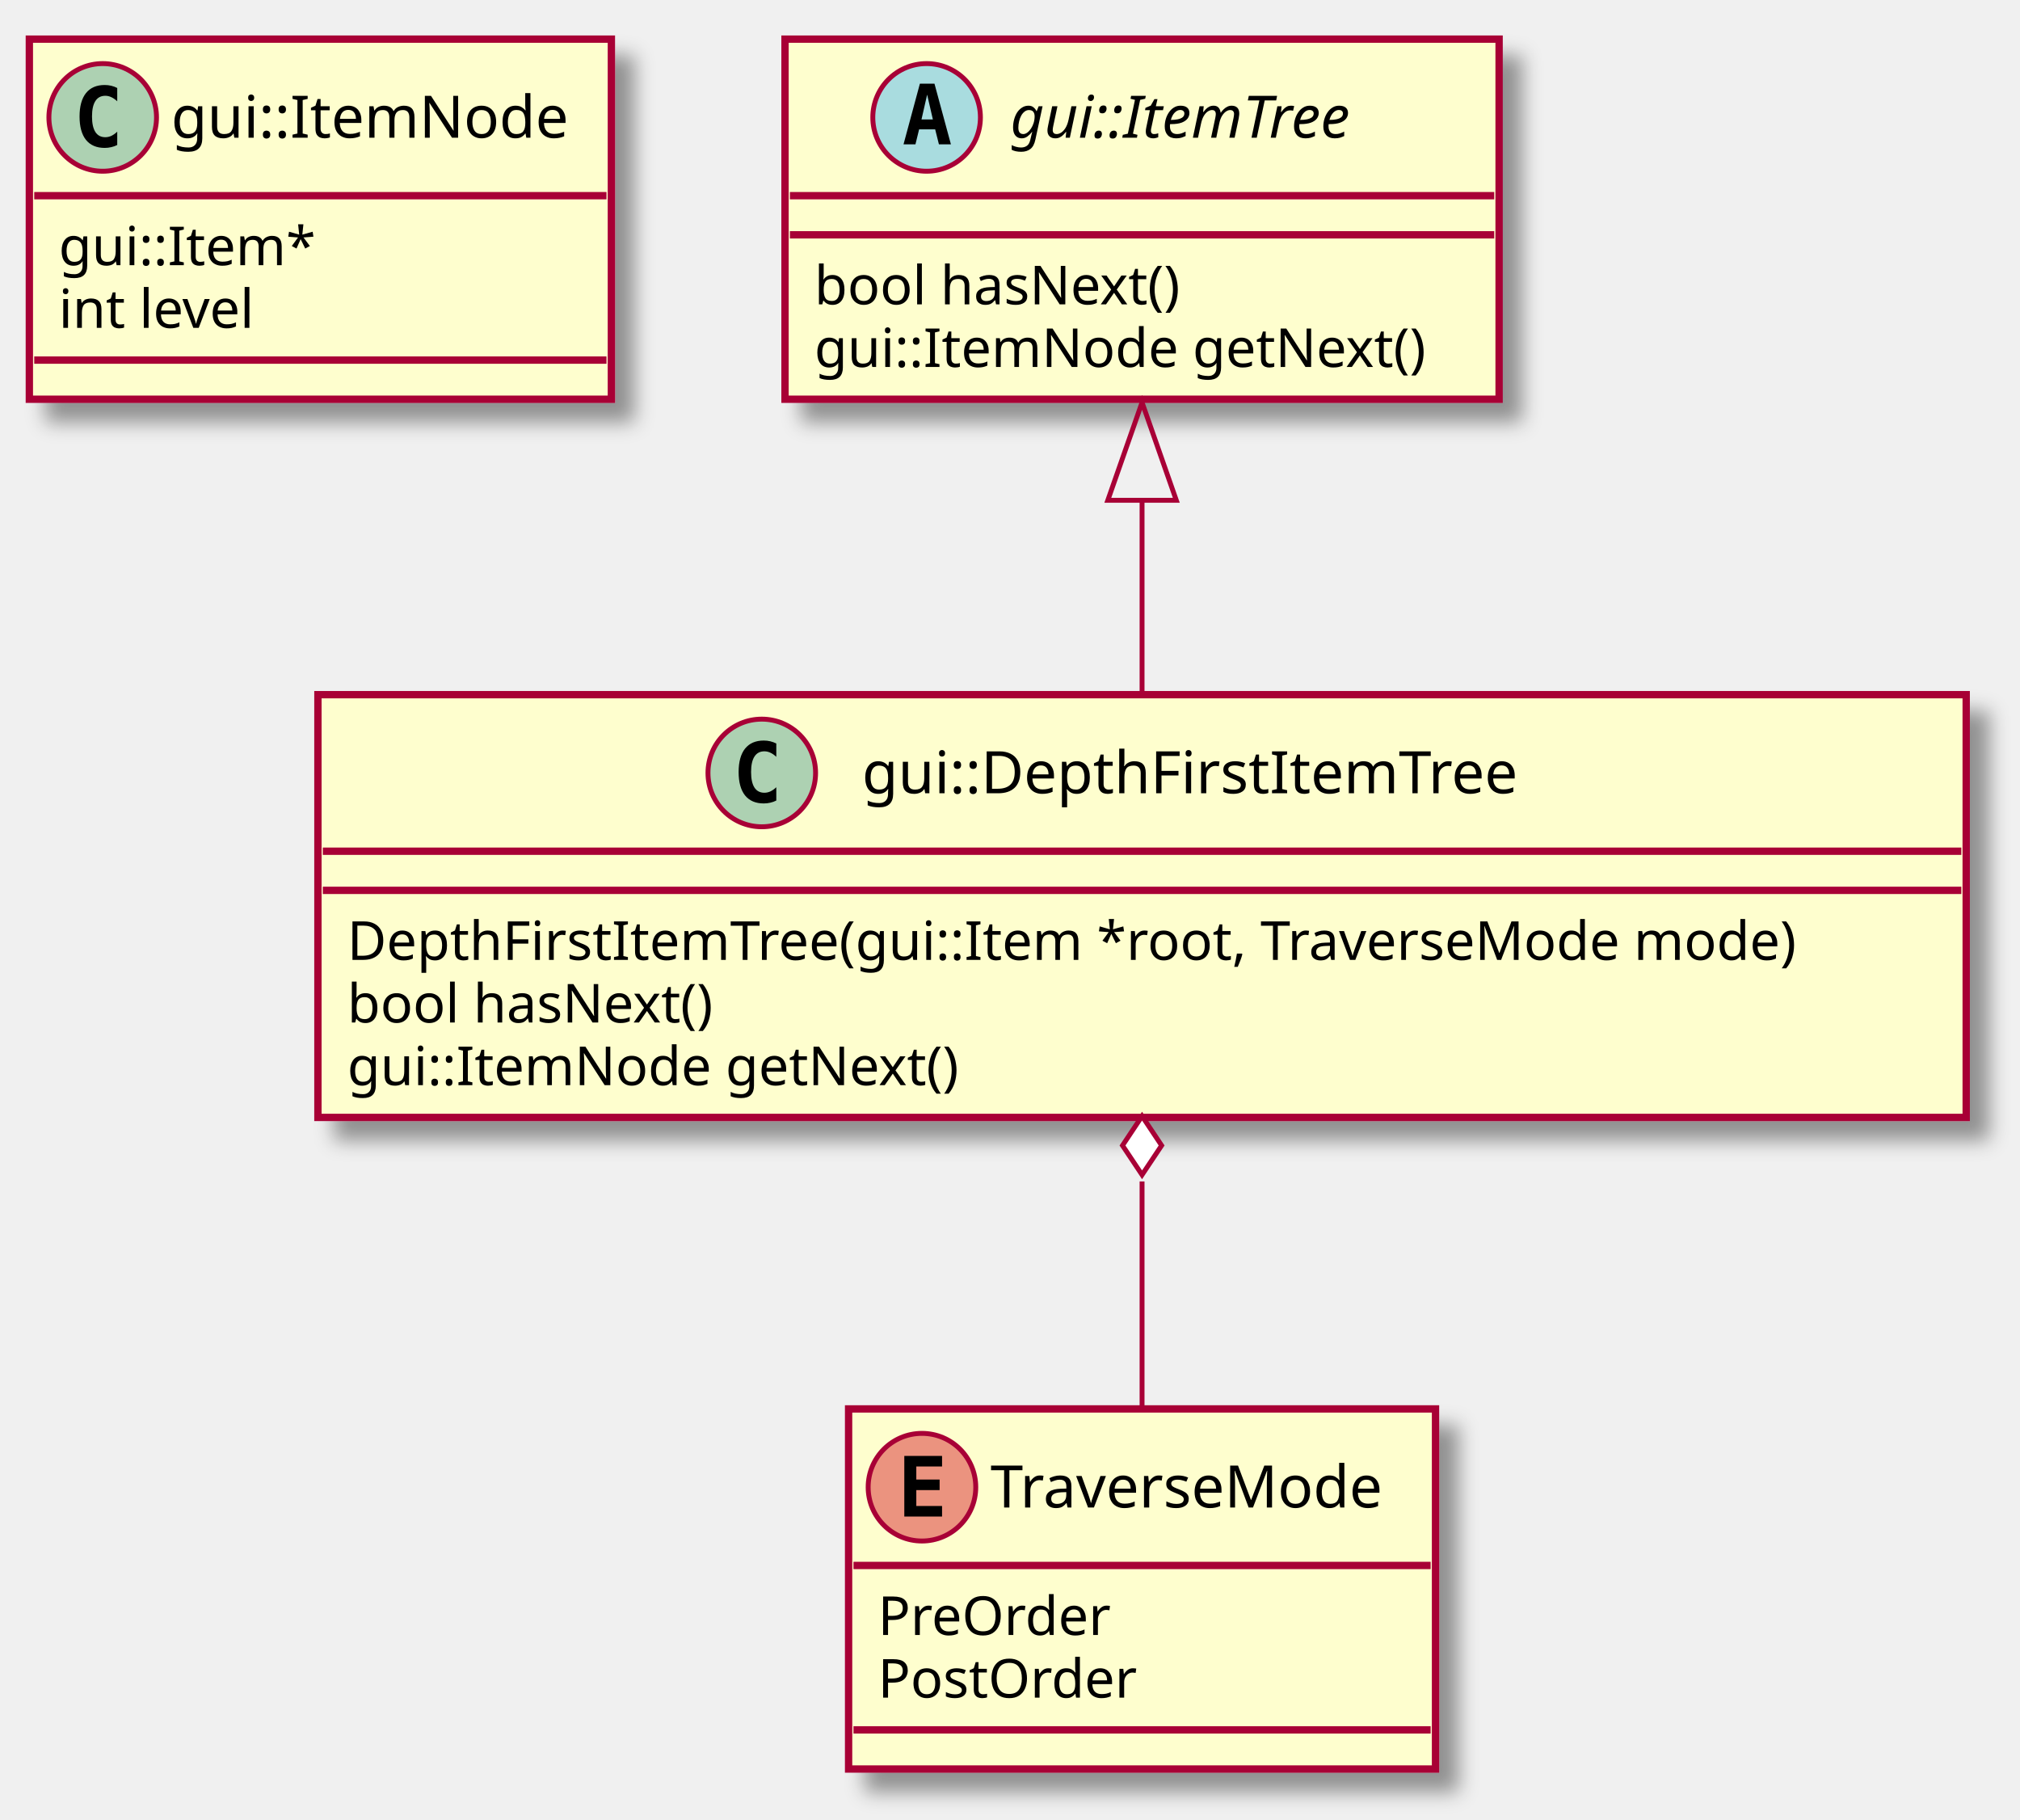
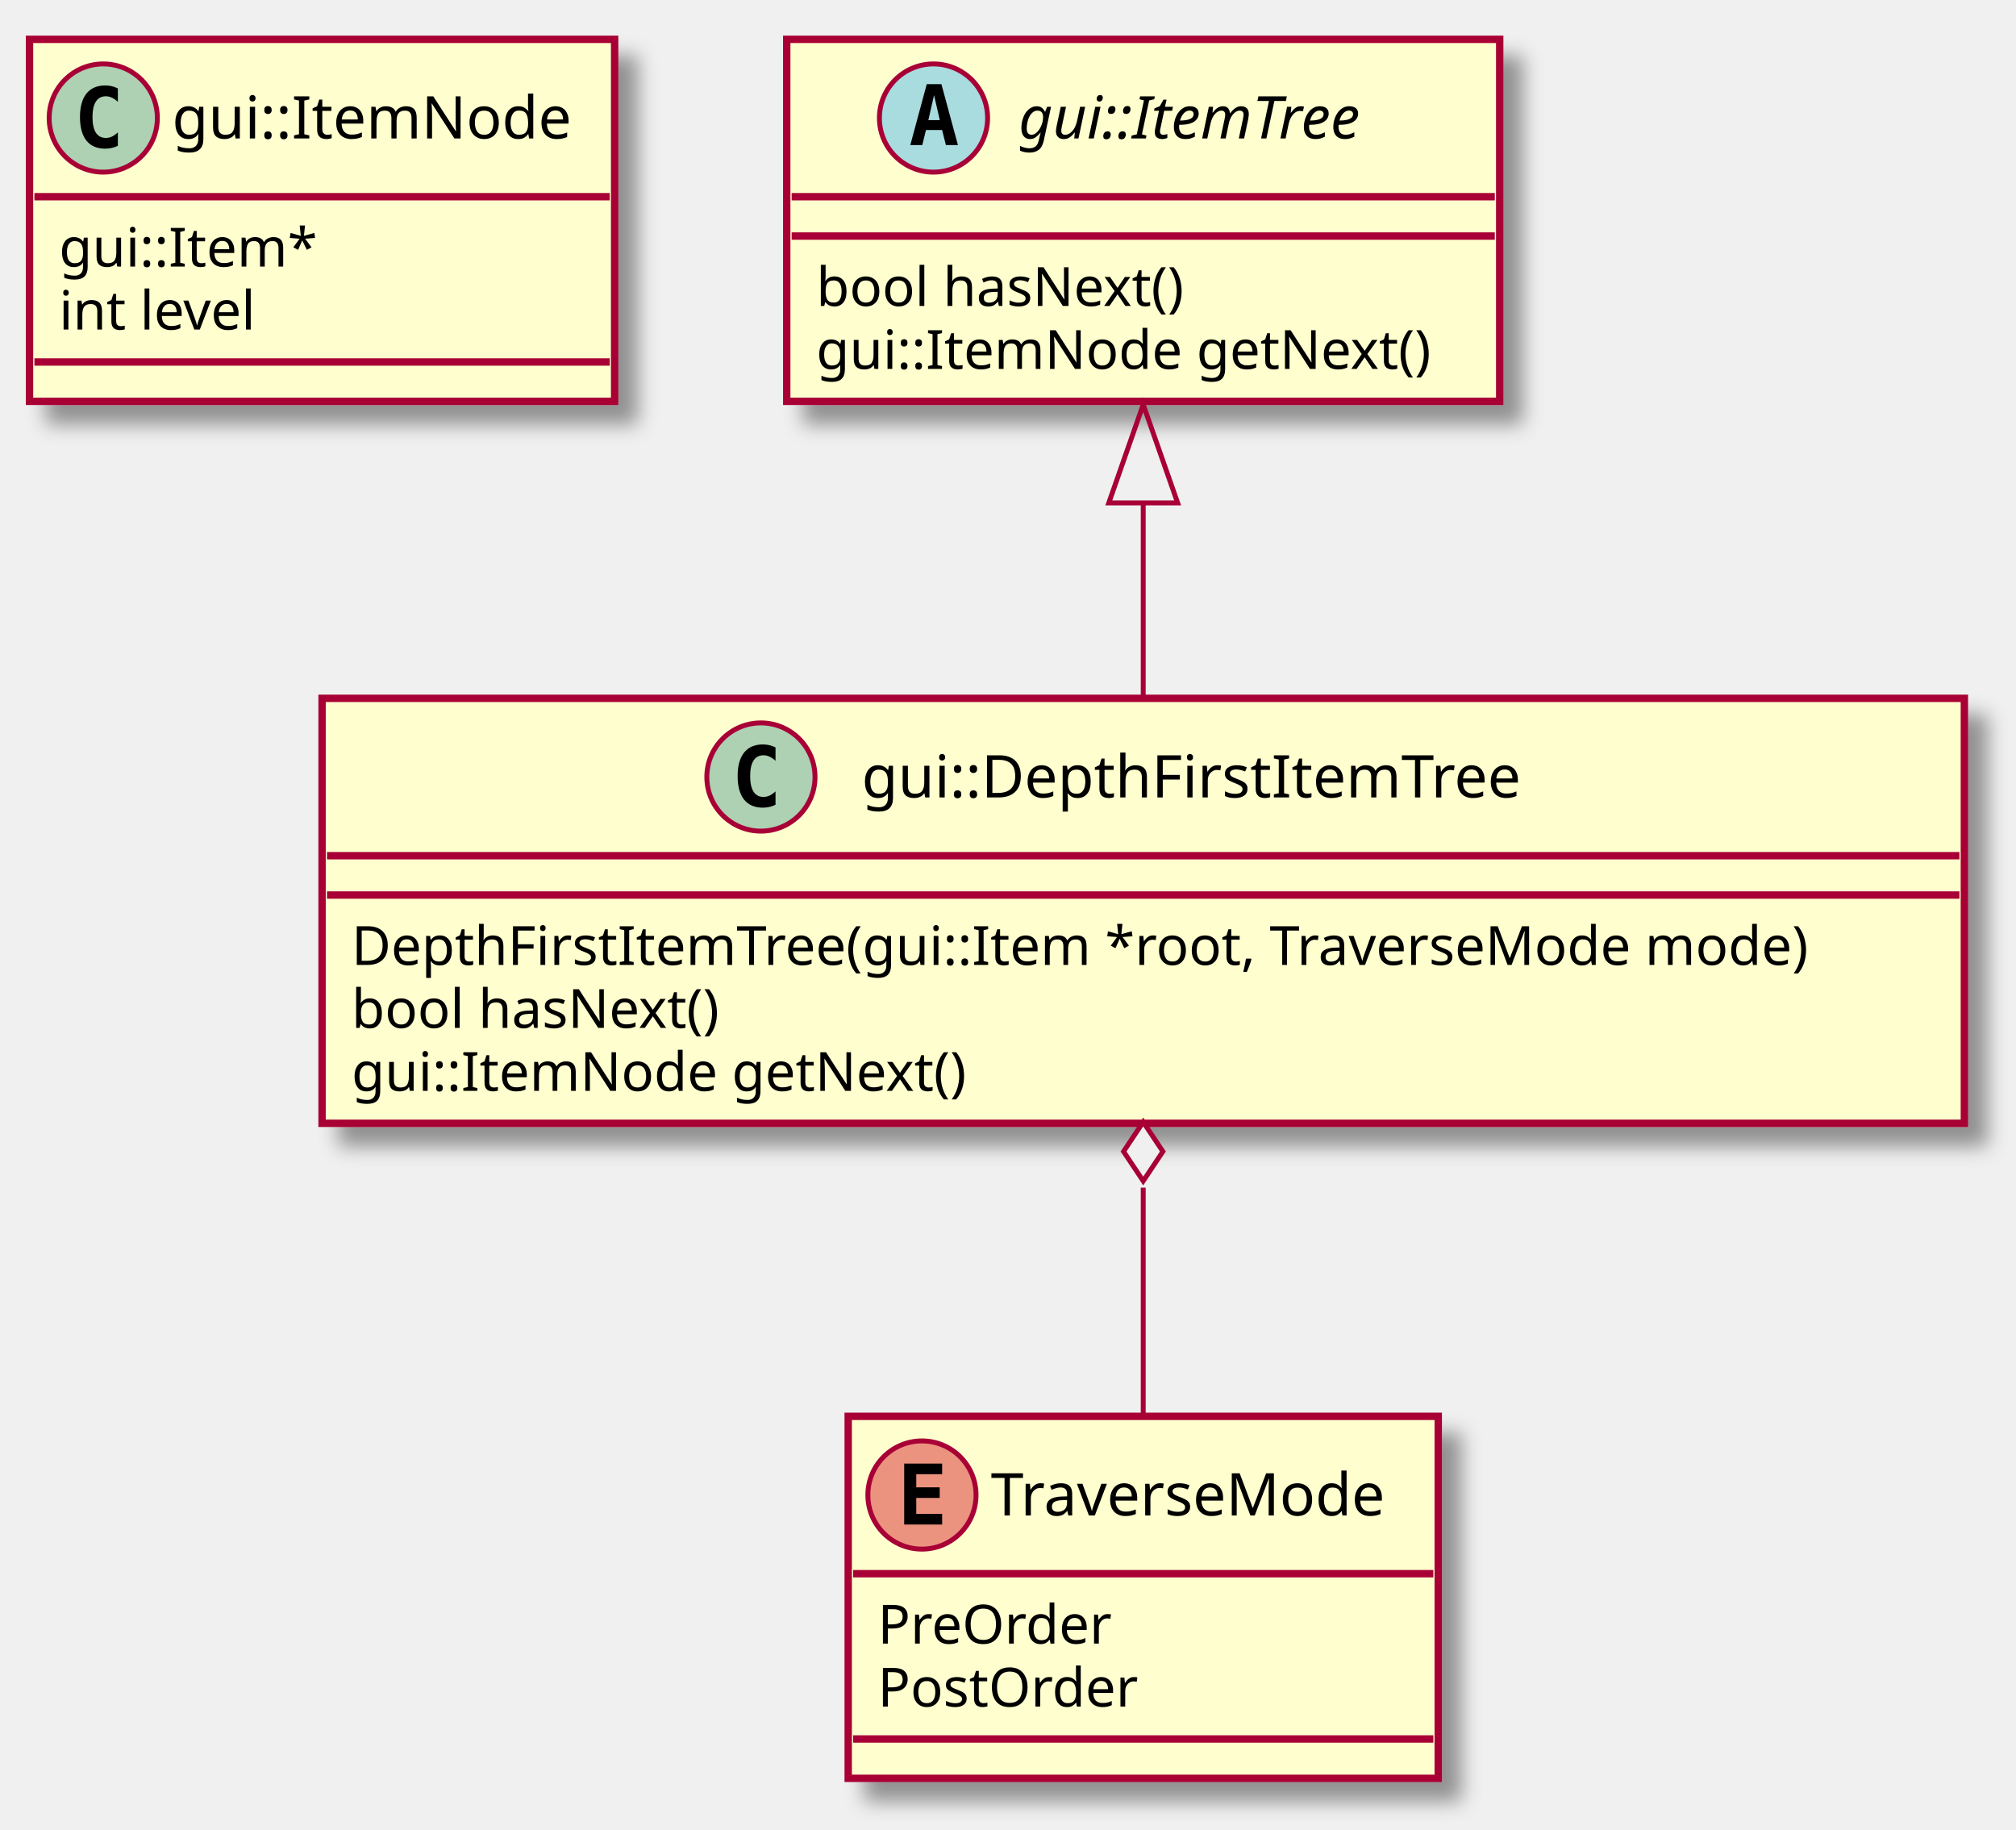
- <svg xmlns="http://www.w3.org/2000/svg" contentScriptType="application/ecmascript" contentStyleType="text/css" height="372px" preserveAspectRatio="none" style="width:413px;height:372px;" version="1.1" viewBox="0 0 413 372" width="413px" zoomAndPan="magnify">
+ <svg xmlns="http://www.w3.org/2000/svg" contentScriptType="application/ecmascript" contentStyleType="text/css" height="372px" preserveAspectRatio="none" style="width:410px;height:372px;background:#F0F0F0;" version="1.1" viewBox="0 0 410 372" width="410px" zoomAndPan="magnify">
  <defs>
-     <filter height="300%" id="fbi96ixapffwh" width="300%" x="-1" y="-1">
+     <filter height="300%" id="f9myy279dbw6j" width="300%" x="-1" y="-1">
      <feGaussianBlur result="blurOut" stdDeviation="2.0" />
      <feColorMatrix in="blurOut" result="blurOut2" type="matrix" values="0 0 0 0 0 0 0 0 0 0 0 0 0 0 0 0 0 0 .4 0" />
      <feOffset dx="4.0" dy="4.0" in="blurOut2" result="blurOut3" />
      <feBlend in="SourceGraphic" in2="blurOut3" mode="normal" />
    </filter>
  </defs>
  <g>
-     <rect fill="#FEFECE" filter="url(#fbi96ixapffwh)" height="73.609" id="gui::ItemNode" style="stroke: #A80036; stroke-width: 1.5;" width="119" x="6" y="8" />
+     <rect fill="#FEFECE" filter="url(#f9myy279dbw6j)" height="73.609" id="gui::ItemNode" style="stroke: #A80036; stroke-width: 1.5;" width="119" x="6" y="8" />
    <ellipse cx="21" cy="24" fill="#ADD1B2" rx="11" ry="11" style="stroke: #A80036; stroke-width: 1.0;" />
    <path d="M23.969,29.641 Q23.391,29.938 22.75,30.078 Q22.109,30.234 21.406,30.234 Q18.906,30.234 17.578,28.594 Q16.266,26.938 16.266,23.812 Q16.266,20.688 17.578,19.031 Q18.906,17.375 21.406,17.375 Q22.109,17.375 22.75,17.531 Q23.406,17.688 23.969,17.984 L23.969,20.703 Q23.344,20.125 22.75,19.859 Q22.156,19.578 21.531,19.578 Q20.188,19.578 19.5,20.656 Q18.812,21.719 18.812,23.812 Q18.812,25.906 19.5,26.984 Q20.188,28.047 21.531,28.047 Q22.156,28.047 22.75,27.781 Q23.344,27.5 23.969,26.922 L23.969,29.641 Z " />
    <text fill="#000000" font-family="sans-serif" font-size="12" lengthAdjust="spacingAndGlyphs" textLength="87" x="35" y="28.154">gui::ItemNode</text>
    <line style="stroke: #A80036; stroke-width: 1.5;" x1="7" x2="124" y1="40" y2="40" />
    <text fill="#000000" font-family="sans-serif" font-size="11" lengthAdjust="spacingAndGlyphs" textLength="56" x="12" y="54.21">gui::Item*</text>
-     <text fill="#000000" font-family="sans-serif" font-size="11" lengthAdjust="spacingAndGlyphs" textLength="44" x="12" y="67.015">int level</text>
+     <text fill="#000000" font-family="sans-serif" font-size="11" lengthAdjust="spacingAndGlyphs" textLength="43" x="12" y="67.015">int level</text>
    <line style="stroke: #A80036; stroke-width: 1.5;" x1="7" x2="124" y1="73.609" y2="73.609" />
-     <rect fill="#FEFECE" filter="url(#fbi96ixapffwh)" height="73.609" id="gui::ItemTree" style="stroke: #A80036; stroke-width: 1.5;" width="146" x="160.5" y="8" />
-     <ellipse cx="189.45" cy="24" fill="#A9DCDF" rx="11" ry="11" style="stroke: #A80036; stroke-width: 1.0;" />
-     <path d="M189.559,19.344 L188.403,24.422 L190.731,24.422 L189.559,19.344 Z M188.075,17.109 L191.059,17.109 L194.419,29.5 L191.966,29.5 L191.2,26.438 L187.919,26.438 L187.169,29.5 L184.731,29.5 L188.075,17.109 Z " />
-     <text fill="#000000" font-family="sans-serif" font-size="12" font-style="italic" lengthAdjust="spacingAndGlyphs" textLength="83" x="206.55" y="28.154">gui::ItemTree</text>
-     <line style="stroke: #A80036; stroke-width: 1.5;" x1="161.5" x2="305.5" y1="40" y2="40" />
-     <line style="stroke: #A80036; stroke-width: 1.5;" x1="161.5" x2="305.5" y1="48" y2="48" />
-     <text fill="#000000" font-family="sans-serif" font-size="11" lengthAdjust="spacingAndGlyphs" textLength="82" x="166.5" y="62.21">bool hasNext()</text>
-     <text fill="#000000" font-family="sans-serif" font-size="11" lengthAdjust="spacingAndGlyphs" textLength="134" x="166.5" y="75.015">gui::ItemNode getNext()</text>
-     <rect fill="#FEFECE" filter="url(#fbi96ixapffwh)" height="73.609" id="TraverseMode" style="stroke: #A80036; stroke-width: 1.5;" width="120" x="173.5" y="288" />
-     <ellipse cx="188.5" cy="304" fill="#EB937F" rx="11" ry="11" style="stroke: #A80036; stroke-width: 1.0;" />
-     <path d="M192.609,310 L184.891,310 L184.891,297.609 L192.609,297.609 L192.609,299.766 L187.344,299.766 L187.344,302.438 L192.109,302.438 L192.109,304.594 L187.344,304.594 L187.344,307.844 L192.609,307.844 L192.609,310 Z " />
-     <text fill="#000000" font-family="sans-serif" font-size="12" lengthAdjust="spacingAndGlyphs" textLength="88" x="202.5" y="308.154">TraverseMode</text>
-     <line style="stroke: #A80036; stroke-width: 1.5;" x1="174.5" x2="292.5" y1="320" y2="320" />
-     <text fill="#000000" font-family="sans-serif" font-size="11" lengthAdjust="spacingAndGlyphs" textLength="52" x="179.5" y="334.21">PreOrder</text>
-     <text fill="#000000" font-family="sans-serif" font-size="11" lengthAdjust="spacingAndGlyphs" textLength="58" x="179.5" y="347.015">PostOrder</text>
-     <line style="stroke: #A80036; stroke-width: 1.5;" x1="174.5" x2="292.5" y1="353.609" y2="353.609" />
-     <rect fill="#FEFECE" filter="url(#fbi96ixapffwh)" height="86.414" id="gui::DepthFirstItemTree" style="stroke: #A80036; stroke-width: 1.5;" width="337" x="65" y="142" />
-     <ellipse cx="155.75" cy="158" fill="#ADD1B2" rx="11" ry="11" style="stroke: #A80036; stroke-width: 1.0;" />
-     <path d="M158.719,163.641 Q158.141,163.938 157.5,164.078 Q156.859,164.234 156.156,164.234 Q153.656,164.234 152.328,162.594 Q151.016,160.938 151.016,157.812 Q151.016,154.688 152.328,153.031 Q153.656,151.375 156.156,151.375 Q156.859,151.375 157.5,151.531 Q158.156,151.688 158.719,151.984 L158.719,154.703 Q158.094,154.125 157.5,153.859 Q156.906,153.578 156.281,153.578 Q154.938,153.578 154.25,154.656 Q153.562,155.719 153.562,157.812 Q153.562,159.906 154.25,160.984 Q154.938,162.047 156.281,162.047 Q156.906,162.047 157.5,161.781 Q158.094,161.5 158.719,160.922 L158.719,163.641 Z " />
-     <text fill="#000000" font-family="sans-serif" font-size="12" lengthAdjust="spacingAndGlyphs" textLength="147" x="176.25" y="162.154">gui::DepthFirstItemTree</text>
-     <line style="stroke: #A80036; stroke-width: 1.5;" x1="66" x2="401" y1="174" y2="174" />
-     <line style="stroke: #A80036; stroke-width: 1.5;" x1="66" x2="401" y1="182" y2="182" />
-     <text fill="#000000" font-family="sans-serif" font-size="11" lengthAdjust="spacingAndGlyphs" textLength="325" x="71" y="196.21">DepthFirstItemTree(gui::Item *root, TraverseMode mode)</text>
-     <text fill="#000000" font-family="sans-serif" font-size="11" lengthAdjust="spacingAndGlyphs" textLength="82" x="71" y="209.015">bool hasNext()</text>
-     <text fill="#000000" font-family="sans-serif" font-size="11" lengthAdjust="spacingAndGlyphs" textLength="134" x="71" y="221.82">gui::ItemNode getNext()</text>
-     <path d="M233.5,102.62 C233.5,115.66 233.5,129.31 233.5,141.62 " fill="none" id="gui::ItemTree-gui::DepthFirstItemTree" style="stroke: #A80036; stroke-width: 1.0;" />
-     <polygon fill="none" points="226.5,102.26,233.5,82.26,240.5,102.26,226.5,102.26" style="stroke: #A80036; stroke-width: 1.0;" />
-     <path d="M233.5,241.5 C233.5,257.06 233.5,273.57 233.5,287.7 " fill="none" id="gui::DepthFirstItemTree-TraverseMode" style="stroke: #A80036; stroke-width: 1.0;" />
-     <polygon fill="#FFFFFF" points="233.5,228.15,229.5,234.15,233.5,240.15,237.5,234.15,233.5,228.15" style="stroke: #A80036; stroke-width: 1.0;" />
+     <rect fill="#FEFECE" filter="url(#f9myy279dbw6j)" height="73.609" id="gui::ItemTree" style="stroke: #A80036; stroke-width: 1.5;" width="145" x="160" y="8" />
+     <ellipse cx="189.85" cy="24" fill="#A9DCDF" rx="11" ry="11" style="stroke: #A80036; stroke-width: 1.0;" />
+     <path d="M189.959,19.344 L188.803,24.422 L191.131,24.422 L189.959,19.344 Z M188.475,17.109 L191.459,17.109 L194.819,29.5 L192.366,29.5 L191.6,26.438 L188.319,26.438 L187.569,29.5 L185.131,29.5 L188.475,17.109 Z " />
+     <text fill="#000000" font-family="sans-serif" font-size="12" font-style="italic" lengthAdjust="spacingAndGlyphs" textLength="80" x="207.15" y="28.154">gui::ItemTree</text>
+     <line style="stroke: #A80036; stroke-width: 1.5;" x1="161" x2="304" y1="40" y2="40" />
+     <line style="stroke: #A80036; stroke-width: 1.5;" x1="161" x2="304" y1="48" y2="48" />
+     <text fill="#000000" font-family="sans-serif" font-size="11" lengthAdjust="spacingAndGlyphs" textLength="81" x="166" y="62.21">bool hasNext()</text>
+     <text fill="#000000" font-family="sans-serif" font-size="11" lengthAdjust="spacingAndGlyphs" textLength="133" x="166" y="75.015">gui::ItemNode getNext()</text>
+     <rect fill="#FEFECE" filter="url(#f9myy279dbw6j)" height="73.609" id="TraverseMode" style="stroke: #A80036; stroke-width: 1.5;" width="120" x="172.5" y="288" />
+     <ellipse cx="187.5" cy="304" fill="#EB937F" rx="11" ry="11" style="stroke: #A80036; stroke-width: 1.0;" />
+     <path d="M191.609,310 L183.891,310 L183.891,297.609 L191.609,297.609 L191.609,299.766 L186.344,299.766 L186.344,302.438 L191.109,302.438 L191.109,304.594 L186.344,304.594 L186.344,307.844 L191.609,307.844 L191.609,310 Z " />
+     <text fill="#000000" font-family="sans-serif" font-size="12" lengthAdjust="spacingAndGlyphs" textLength="88" x="201.5" y="308.154">TraverseMode</text>
+     <line style="stroke: #A80036; stroke-width: 1.5;" x1="173.5" x2="291.5" y1="320" y2="320" />
+     <text fill="#000000" font-family="sans-serif" font-size="11" lengthAdjust="spacingAndGlyphs" textLength="52" x="178.5" y="334.21">PreOrder</text>
+     <text fill="#000000" font-family="sans-serif" font-size="11" lengthAdjust="spacingAndGlyphs" textLength="58" x="178.5" y="347.015">PostOrder</text>
+     <line style="stroke: #A80036; stroke-width: 1.5;" x1="173.5" x2="291.5" y1="353.609" y2="353.609" />
+     <rect fill="#FEFECE" filter="url(#f9myy279dbw6j)" height="86.414" id="gui::DepthFirstItemTree" style="stroke: #A80036; stroke-width: 1.5;" width="334" x="65.5" y="142" />
+     <ellipse cx="154.75" cy="158" fill="#ADD1B2" rx="11" ry="11" style="stroke: #A80036; stroke-width: 1.0;" />
+     <path d="M157.719,163.641 Q157.141,163.938 156.5,164.078 Q155.859,164.234 155.156,164.234 Q152.656,164.234 151.328,162.594 Q150.016,160.938 150.016,157.812 Q150.016,154.688 151.328,153.031 Q152.656,151.375 155.156,151.375 Q155.859,151.375 156.5,151.531 Q157.156,151.688 157.719,151.984 L157.719,154.703 Q157.094,154.125 156.5,153.859 Q155.906,153.578 155.281,153.578 Q153.938,153.578 153.25,154.656 Q152.562,155.719 152.562,157.812 Q152.562,159.906 153.25,160.984 Q153.938,162.047 155.281,162.047 Q155.906,162.047 156.5,161.781 Q157.094,161.5 157.719,160.922 L157.719,163.641 Z " />
+     <text fill="#000000" font-family="sans-serif" font-size="12" lengthAdjust="spacingAndGlyphs" textLength="147" x="175.25" y="162.154">gui::DepthFirstItemTree</text>
+     <line style="stroke: #A80036; stroke-width: 1.5;" x1="66.5" x2="398.5" y1="174" y2="174" />
+     <line style="stroke: #A80036; stroke-width: 1.5;" x1="66.5" x2="398.5" y1="182" y2="182" />
+     <text fill="#000000" font-family="sans-serif" font-size="11" lengthAdjust="spacingAndGlyphs" textLength="322" x="71.5" y="196.21">DepthFirstItemTree(gui::Item *root, TraverseMode mode)</text>
+     <text fill="#000000" font-family="sans-serif" font-size="11" lengthAdjust="spacingAndGlyphs" textLength="81" x="71.5" y="209.015">bool hasNext()</text>
+     <text fill="#000000" font-family="sans-serif" font-size="11" lengthAdjust="spacingAndGlyphs" textLength="133" x="71.5" y="221.82">gui::ItemNode getNext()</text>
+     <path d="M232.5,102.62 C232.5,115.66 232.5,129.31 232.5,141.62 " fill="none" id="gui::ItemTree&lt;-gui::DepthFirstItemTree" style="stroke: #A80036; stroke-width: 1.0;" />
+     <polygon fill="none" points="225.5,102.26,232.5,82.26,239.5,102.26,225.5,102.26" style="stroke: #A80036; stroke-width: 1.0;" />
+     <path d="M232.5,241.5 C232.5,257.06 232.5,273.57 232.5,287.7 " fill="none" id="gui::DepthFirstItemTree&lt;-TraverseMode" style="stroke: #A80036; stroke-width: 1.0;" />
+     <polygon fill="#F0F0F0" points="232.5,228.15,228.5,234.15,232.5,240.15,236.5,234.15,232.5,228.15" style="stroke: #A80036; stroke-width: 1.0;" />
  </g>
</svg>
